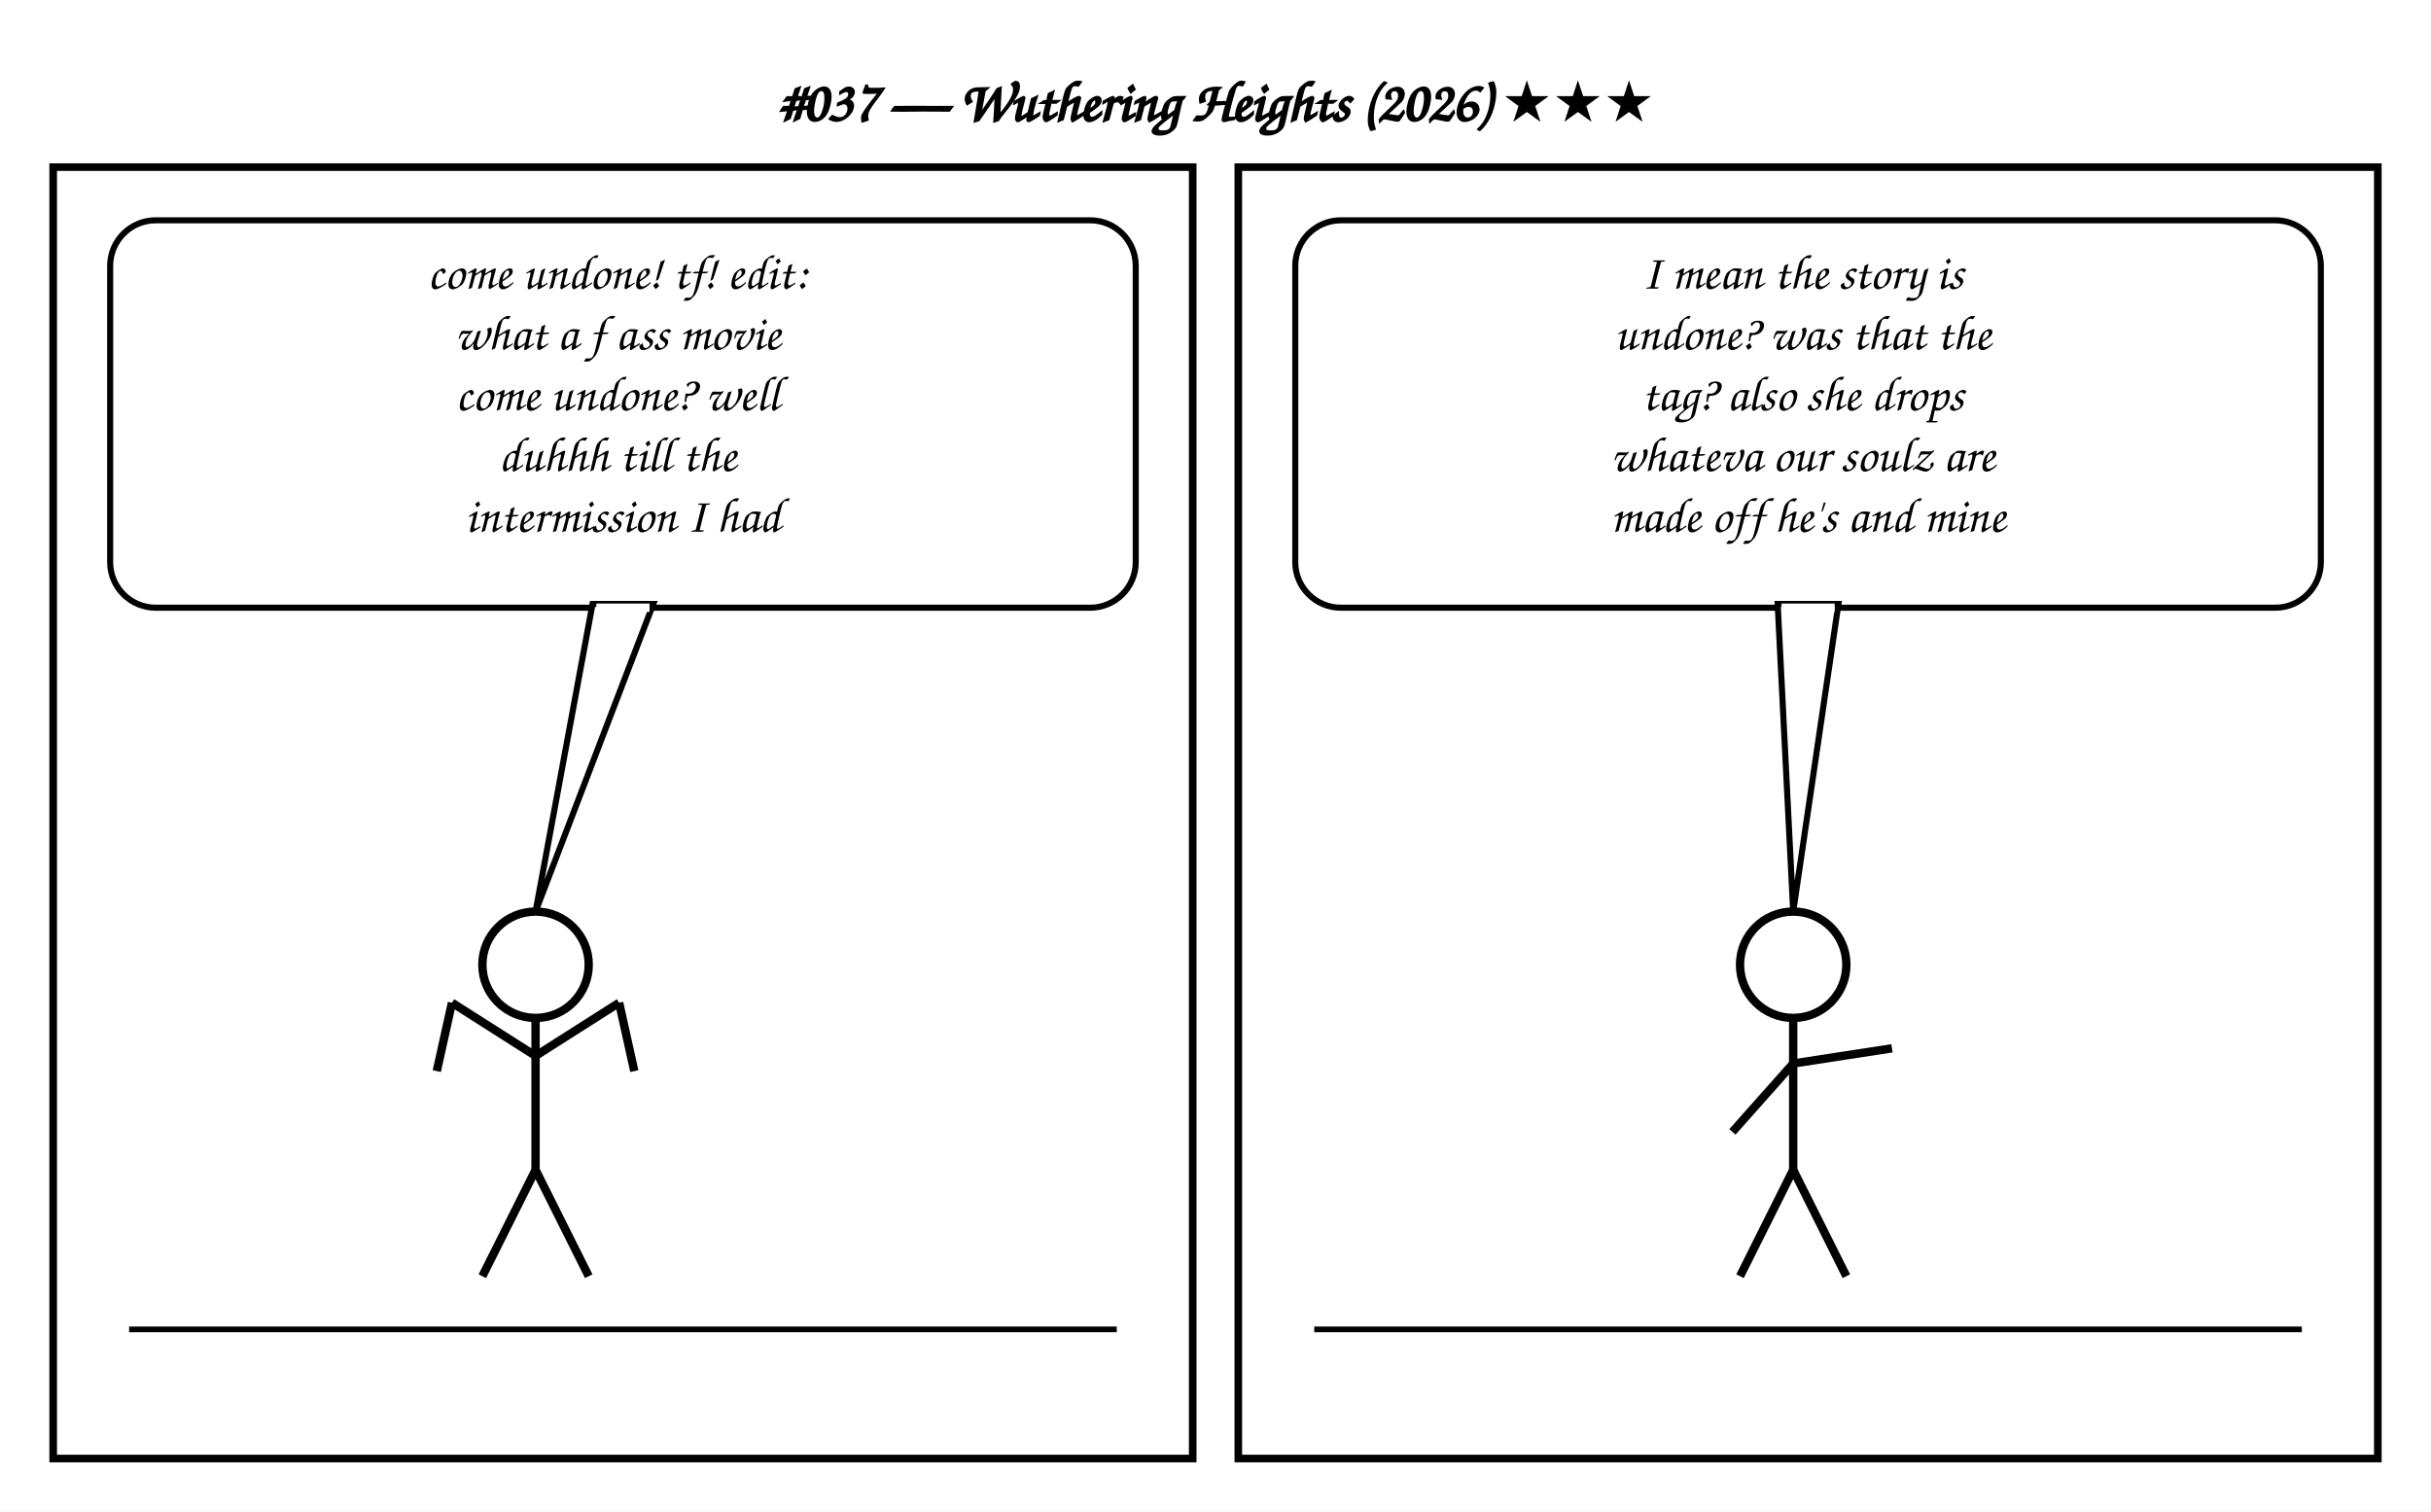
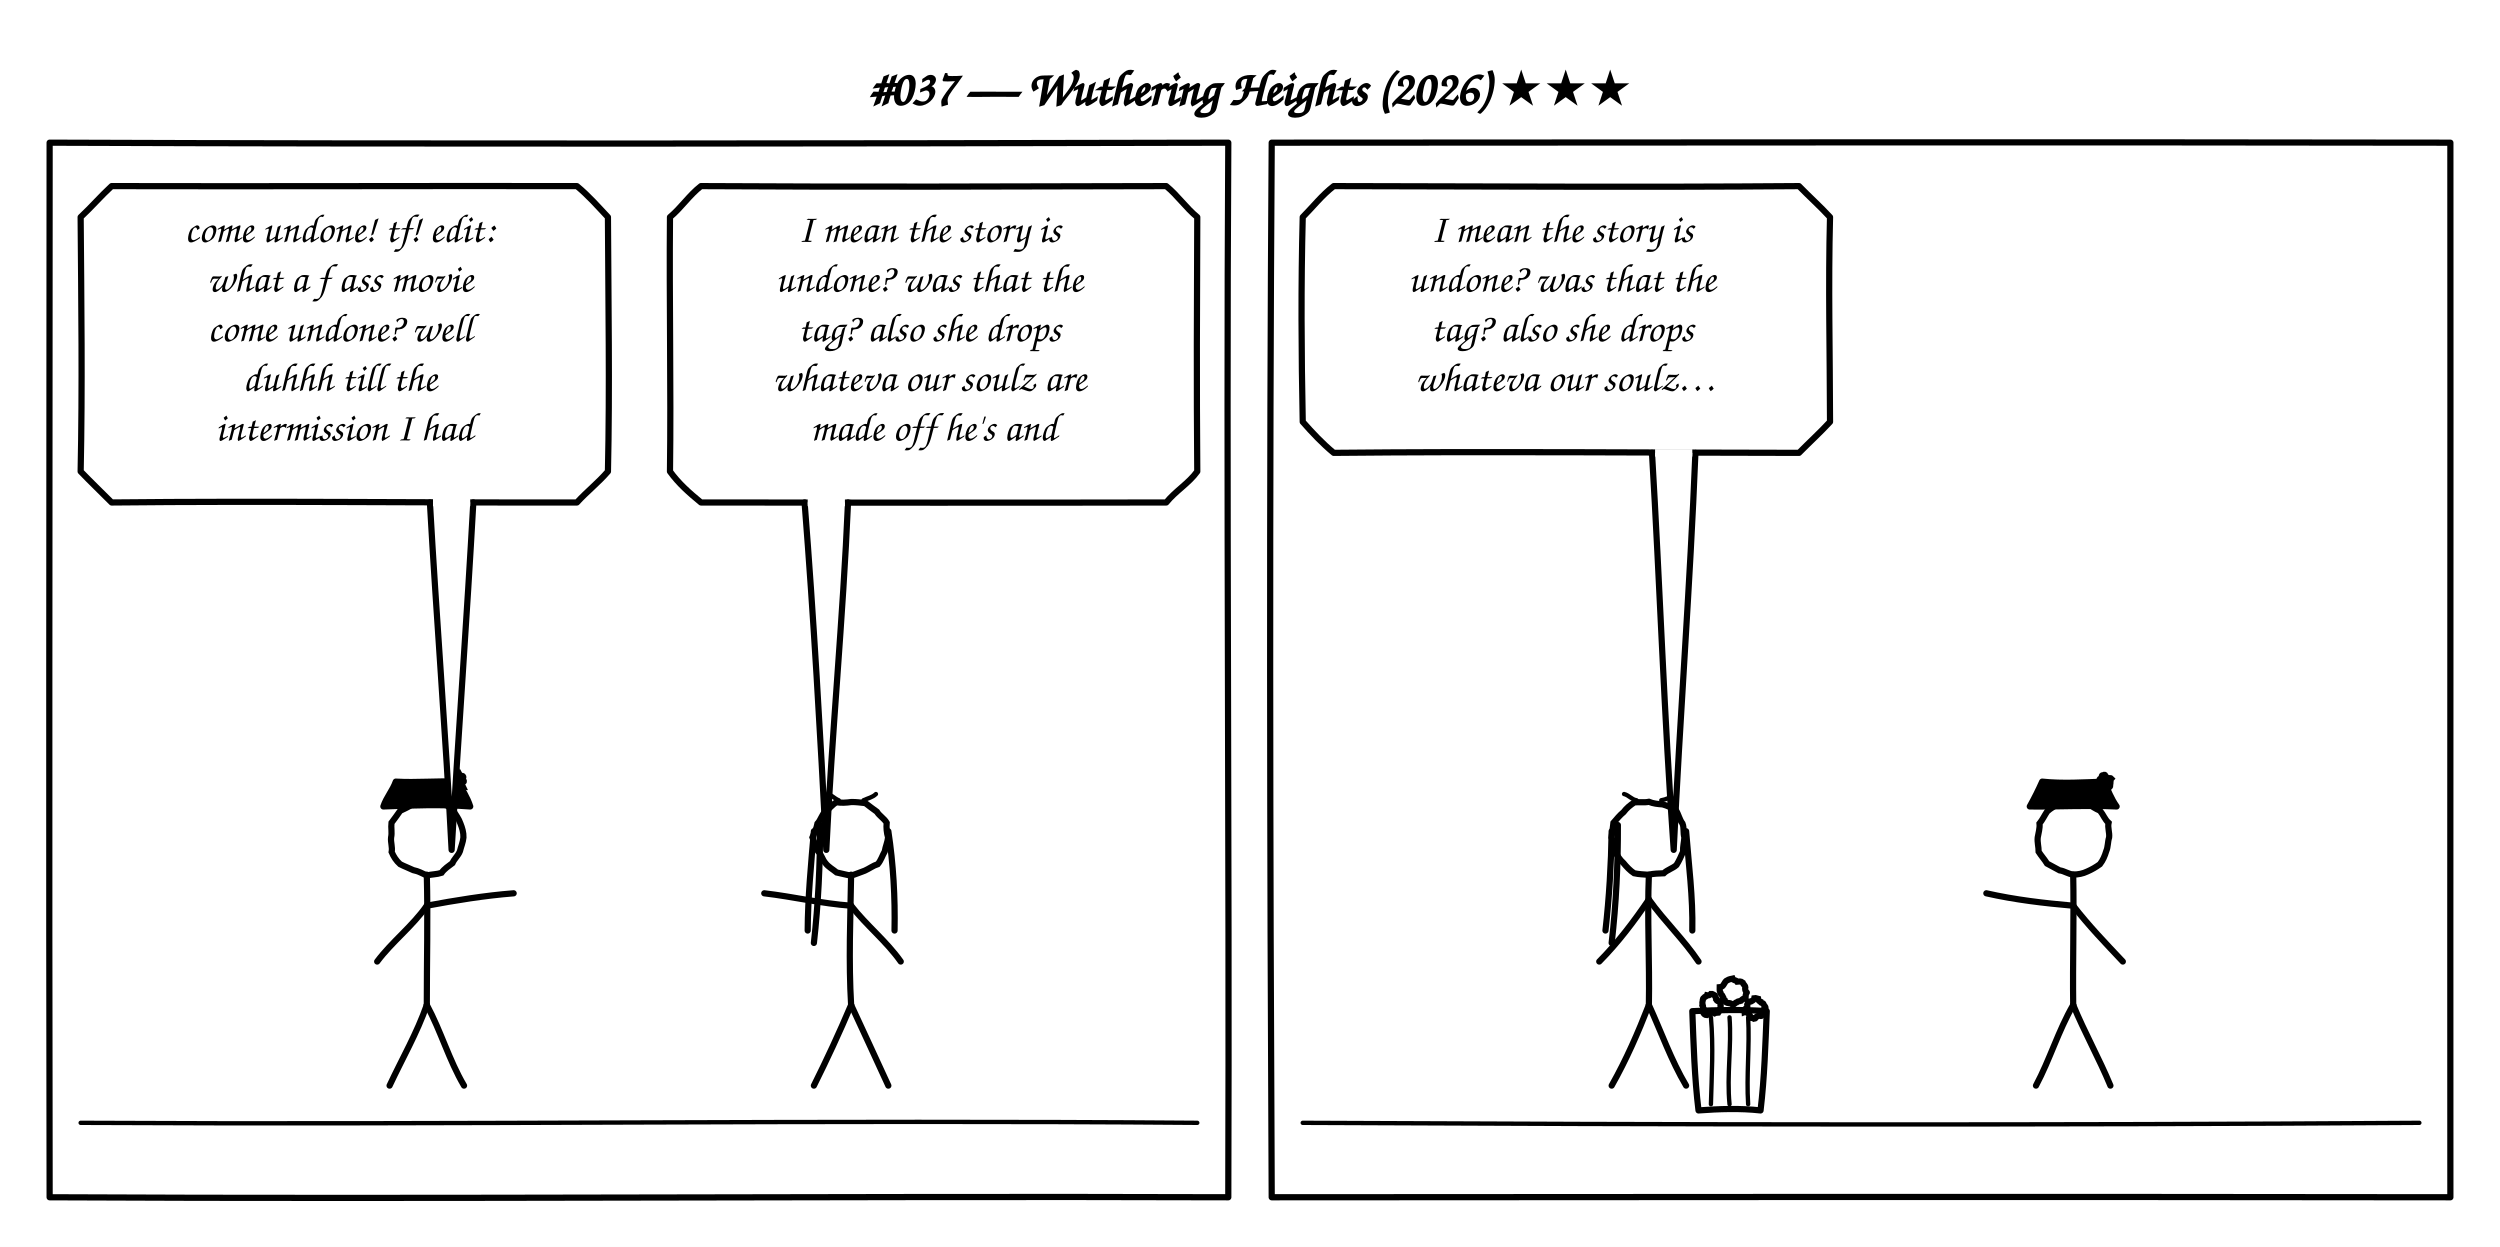
- <svg xmlns="http://www.w3.org/2000/svg" viewBox="0 0 640 398" width="640" height="398" role="img" aria-label="#037 — Wuthering Heights (2026)">
+ <svg xmlns="http://www.w3.org/2000/svg" viewBox="0 0 806 402" width="806" height="402" role="img" aria-label="#037 — Wuthering Heights (2026)">
  <rect width="100%" height="100%" fill="white" />
-   <text x="320.0" y="32" text-anchor="middle" font-family="Comic Neue, Comic Sans MS, cursive" font-size="15" font-weight="700" fill="black">#037 — Wuthering Heights (2026) ★★★</text>
+   <text x="403.0" y="34" text-anchor="middle" font-family="Comic Neue, Comic Sans MS, cursive" font-size="16" font-weight="700" fill="black">#037 — Wuthering Heights (2026) ★★★</text>
  <g class="panel">
-     <rect x="14" y="44" width="300" height="340" fill="white" stroke="black" stroke-width="2" />
-     <rect x="29" y="58" width="270" height="102" rx="12" ry="12" fill="white" stroke="black" stroke-width="1.6" />
-     <polygon points="156.0,159 172.0,159 140.992,240" fill="white" stroke="black" stroke-width="1.6" />
-     <line x1="157.0" y1="160" x2="171.0" y2="160" stroke="white" stroke-width="2.2" />
-     <text x="164.0" y="76" text-anchor="middle" font-family="Comic Neue, Comic Sans MS, cursive" font-size="13" fill="black">
-       <tspan x="164.0" dy="0">come undone! tf! edit:</tspan>
-       <tspan x="164.0" dy="16">what a f ass movie</tspan>
-       <tspan x="164.0" dy="16">come undone? well</tspan>
-       <tspan x="164.0" dy="16">duhhh till the</tspan>
-       <tspan x="164.0" dy="16">intermission I had</tspan>
+     <path d="M 16.00 46.00 C 142.67 46.48, 269.33 46.29, 396.00 46.00 C 395.32 159.33, 396.39 272.67, 396.00 386.00 C 269.33 385.60, 142.67 386.63, 16.00 386.00 C 15.76 272.67, 15.96 159.33, 16.00 46.00" fill="none" stroke="black" stroke-width="2.0" stroke-linecap="round" stroke-linejoin="round" />
+     <path d="M 26.00 362.00 C 146.00 362.65, 266.00 361.05, 386.00 362.00" fill="none" stroke="black" stroke-width="1.4" stroke-linecap="round" />
+     <path d="M 149.41 270.00 C 149.27 271.53, 148.64 272.95, 148.28 274.43 C 147.73 275.87, 146.47 276.86, 145.87 278.27 C 144.61 279.23, 143.27 280.09, 142.33 281.41 C 140.79 281.92, 139.16 281.85, 137.60 282.25 C 136.18 281.59, 134.80 280.83, 133.24 280.53 C 131.84 279.84, 130.37 279.34, 128.99 278.61 C 127.77 277.53, 126.90 276.19, 126.27 274.69 C 126.57 273.11, 125.91 271.57, 126.09 270.00 C 126.43 268.44, 126.02 266.85, 126.21 265.28 C 127.20 264.04, 128.06 262.69, 129.01 261.41 C 130.40 260.70, 131.88 260.15, 133.11 259.15 C 134.65 258.98, 136.07 258.27, 137.60 258.06 C 139.20 258.24, 140.82 258.02, 142.40 258.40 C 143.63 259.44, 145.05 260.25, 146.17 261.43 C 146.97 262.76, 147.95 264.00, 148.45 265.51 C 149.02 266.95, 149.47 268.42, 149.41 270.00" fill="none" stroke="black" stroke-width="2.0" stroke-linecap="round" />
+     <path d="M 123.60 260.00 C 132.93 259.64, 142.27 259.27, 151.60 260.00 C 150.70 257.11, 149.01 254.63, 147.60 252.00 C 140.93 251.72, 134.27 252.39, 127.60 252.00 C 126.62 254.84, 124.53 257.13, 123.60 260.00" fill="black" stroke="black" stroke-width="2.0" stroke-linecap="round" stroke-linejoin="round" />
+     <path d="M 149.51 252.00 C 149.17 252.03, 149.20 252.43, 148.96 252.56 C 148.85 252.98, 149.09 253.31, 149.25 253.65 C 148.94 253.63, 148.59 253.35, 148.33 253.75 C 148.11 253.40, 147.86 253.42, 147.60 253.70 C 147.21 253.54, 146.96 253.74, 146.76 254.04 C 146.92 253.65, 146.57 253.45, 146.42 253.18 C 146.20 252.71, 145.82 252.80, 145.43 252.90 C 145.71 252.52, 145.19 252.32, 145.22 252.00 C 145.50 251.72, 145.44 251.40, 145.35 251.07 C 145.73 250.65, 146.17 251.00, 146.58 250.98 C 146.69 250.56, 146.81 250.14, 146.65 249.71 C 146.81 250.15, 147.42 249.94, 147.60 250.36 C 147.99 250.56, 148.26 250.44, 148.41 250.04 C 148.62 250.40, 149.08 249.94, 149.29 250.31 C 149.64 250.68, 148.86 250.96, 149.21 251.33 C 149.39 251.52, 149.61 251.69, 149.51 252.00" fill="black" stroke="black" stroke-width="2.0" stroke-linecap="round" />
+     <path d="M 137.60 282.00 C 137.97 296.00, 137.59 310.00, 137.60 324.00" fill="none" stroke="black" stroke-width="2.0" stroke-linecap="round" />
+     <path d="M 137.60 292.00 C 146.88 290.27, 156.18 288.74, 165.60 288.00" fill="none" stroke="black" stroke-width="2.0" stroke-linecap="round" />
+     <path d="M 137.60 292.00 C 132.97 298.63, 126.43 303.55, 121.60 310.00" fill="none" stroke="black" stroke-width="2.0" stroke-linecap="round" />
+     <path d="M 137.60 324.00 C 134.45 333.06, 129.64 341.35, 125.60 350.00" fill="none" stroke="black" stroke-width="2.0" stroke-linecap="round" />
+     <path d="M 137.60 324.00 C 142.15 332.42, 144.74 341.73, 149.60 350.00" fill="none" stroke="black" stroke-width="2.0" stroke-linecap="round" />
+     <path d="M 286.32 270.00 C 286.16 271.54, 285.49 272.97, 285.24 274.49 C 284.46 275.84, 284.03 277.39, 283.00 278.60 C 281.50 279.08, 280.25 280.05, 278.83 280.69 C 277.35 281.22, 275.91 281.85, 274.40 282.29 C 272.82 282.06, 271.29 281.60, 269.73 281.28 C 268.53 280.27, 267.10 279.54, 266.13 278.27 C 265.11 277.12, 264.82 275.52, 263.73 274.42 C 263.34 272.86, 262.39 271.53, 261.92 270.00 C 262.56 268.53, 263.27 267.10, 263.56 265.51 C 264.61 264.37, 264.92 262.75, 266.05 261.65 C 267.40 260.81, 268.26 259.39, 269.70 258.65 C 271.27 258.89, 272.84 258.80, 274.40 258.58 C 275.94 258.53, 277.46 258.76, 278.99 258.92 C 280.22 259.85, 281.43 260.82, 282.70 261.70 C 283.54 263.07, 285.05 263.85, 285.86 265.26 C 285.72 266.87, 285.86 268.45, 286.32 270.00" fill="none" stroke="black" stroke-width="2.0" stroke-linecap="round" />
+     <path d="M 262.40 268.00 C 261.48 278.65, 260.46 289.30, 260.40 300.00" fill="none" stroke="black" stroke-width="2.0" stroke-linecap="round" />
+     <path d="M 264.40 266.00 C 264.40 278.70, 263.82 291.37, 262.40 304.00" fill="none" stroke="black" stroke-width="2.0" stroke-linecap="round" />
+     <path d="M 286.40 268.00 C 288.01 278.61, 288.61 289.28, 288.40 300.00" fill="none" stroke="black" stroke-width="2.0" stroke-linecap="round" />
+     <path d="M 270.40 258.00 C 269.00 257.48, 268.03 256.07, 266.40 256.00" fill="none" stroke="black" stroke-width="1.4" stroke-linecap="round" />
+     <path d="M 278.40 258.00 C 279.75 257.36, 281.28 257.09, 282.40 256.00" fill="none" stroke="black" stroke-width="1.4" stroke-linecap="round" />
+     <path d="M 274.40 282.00 C 274.17 296.00, 273.57 310.00, 274.40 324.00" fill="none" stroke="black" stroke-width="2.0" stroke-linecap="round" />
+     <path d="M 274.40 292.00 C 264.97 291.33, 255.77 289.09, 246.40 288.00" fill="none" stroke="black" stroke-width="2.0" stroke-linecap="round" />
+     <path d="M 274.40 292.00 C 279.33 298.36, 285.75 303.40, 290.40 310.00" fill="none" stroke="black" stroke-width="2.0" stroke-linecap="round" />
+     <path d="M 274.40 324.00 C 270.68 332.80, 266.66 341.45, 262.40 350.00" fill="none" stroke="black" stroke-width="2.0" stroke-linecap="round" />
+     <path d="M 274.40 324.00 C 278.44 332.65, 282.39 341.34, 286.40 350.00" fill="none" stroke="black" stroke-width="2.0" stroke-linecap="round" />
+     <path d="M 36.00 60.00 C 86.00 60.13, 136.00 59.91, 186.00 60.00 C 189.66 63.01, 192.77 66.57, 196.00 70.00 C 196.12 97.33, 196.60 124.67, 196.00 152.00 C 192.92 155.59, 189.18 158.51, 186.00 162.00 C 136.00 162.11, 86.00 161.47, 36.00 162.00 C 32.67 158.66, 29.27 155.40, 26.00 152.00 C 26.57 124.67, 26.21 97.33, 26.00 70.00 C 29.45 66.79, 32.53 63.19, 36.00 60.00" fill="white" stroke="black" stroke-width="2.0" stroke-linecap="round" stroke-linejoin="round" />
+     <path d="M 138.60 162.00 C 140.70 199.35, 143.71 236.64, 145.60 274.00 C 147.78 236.66, 150.53 199.35, 152.60 162.00" fill="white" stroke="black" stroke-width="2.0" stroke-linecap="round" stroke-linejoin="round" />
+     <line x1="139.6" y1="162" x2="151.6" y2="162" stroke="white" stroke-width="2.4" />
+     <text x="111.0" y="78.0" text-anchor="middle" font-family="Comic Neue, Comic Sans MS, cursive" font-size="13" fill="black">
+       <tspan x="111.0" dy="0">come undone! tf! edit:</tspan>
+       <tspan x="111.0" dy="16">what a f ass movie</tspan>
+       <tspan x="111.0" dy="16">come undone? well</tspan>
+       <tspan x="111.0" dy="16">duhhh till the</tspan>
+       <tspan x="111.0" dy="16">intermission I had</tspan>
    </text>
-     <circle cx="140.992" cy="254" r="14" fill="none" stroke="black" stroke-width="2.2" />
-     <line x1="140.992" y1="268" x2="140.992" y2="308" stroke="black" stroke-width="2.2" />
-     <line x1="140.992" y1="278" x2="118.992" y2="264" stroke="black" stroke-width="2.2" />
-     <line x1="118.992" y1="264" x2="114.992" y2="282" stroke="black" stroke-width="2.2" />
-     <line x1="140.992" y1="278" x2="162.992" y2="264" stroke="black" stroke-width="2.2" />
-     <line x1="162.992" y1="264" x2="166.992" y2="282" stroke="black" stroke-width="2.2" />
-     <line x1="140.992" y1="308" x2="126.992" y2="336" stroke="black" stroke-width="2.2" />
-     <line x1="140.992" y1="308" x2="154.992" y2="336" stroke="black" stroke-width="2.2" />
-     <line x1="34" y1="350" x2="294" y2="350" stroke="black" stroke-width="1.5" />
+     <path d="M 226.00 60.00 C 276.00 60.31, 326.00 60.13, 376.00 60.00 C 379.66 63.00, 382.34 66.99, 386.00 70.00 C 385.88 97.33, 385.77 124.67, 386.00 152.00 C 383.21 155.87, 378.97 158.30, 376.00 162.00 C 326.00 162.11, 276.00 162.05, 226.00 162.00 C 222.34 158.99, 218.78 155.89, 216.00 152.00 C 216.35 124.67, 215.76 97.33, 216.00 70.00 C 219.63 66.96, 222.25 62.91, 226.00 60.00" fill="white" stroke="black" stroke-width="2.0" stroke-linecap="round" stroke-linejoin="round" />
+     <path d="M 259.40 162.00 C 262.34 199.30, 264.46 236.64, 266.40 274.00 C 268.17 236.63, 271.80 199.38, 273.40 162.00" fill="white" stroke="black" stroke-width="2.0" stroke-linecap="round" stroke-linejoin="round" />
+     <line x1="260.4" y1="162" x2="272.4" y2="162" stroke="white" stroke-width="2.4" />
+     <text x="301.0" y="78.0" text-anchor="middle" font-family="Comic Neue, Comic Sans MS, cursive" font-size="13" fill="black">
+       <tspan x="301.0" dy="0">I mean the story is</tspan>
+       <tspan x="301.0" dy="16">undone? was that the</tspan>
+       <tspan x="301.0" dy="16">tag? also she drops</tspan>
+       <tspan x="301.0" dy="16">whateva our soulz are</tspan>
+       <tspan x="301.0" dy="16">made off he's and</tspan>
+     </text>
  </g>
  <g class="panel">
-     <rect x="326" y="44" width="300" height="340" fill="white" stroke="black" stroke-width="2" />
-     <rect x="341" y="58" width="270" height="102" rx="12" ry="12" fill="white" stroke="black" stroke-width="1.6" />
-     <polygon points="468.0,159 484.0,159 472.088,240" fill="white" stroke="black" stroke-width="1.6" />
-     <line x1="469.0" y1="160" x2="483.0" y2="160" stroke="white" stroke-width="2.2" />
-     <text x="476.0" y="76" text-anchor="middle" font-family="Comic Neue, Comic Sans MS, cursive" font-size="13" fill="black">
-       <tspan x="476.0" dy="0">I mean the story is</tspan>
-       <tspan x="476.0" dy="16">undone? was that the</tspan>
-       <tspan x="476.0" dy="16">tag? also she drops</tspan>
-       <tspan x="476.0" dy="16">whateva our soulz are</tspan>
-       <tspan x="476.0" dy="16">made off he's and mine</tspan>
+     <path d="M 410.00 46.00 C 536.67 45.96, 663.33 45.78, 790.00 46.00 C 790.07 159.33, 789.93 272.67, 790.00 386.00 C 663.33 385.83, 536.67 385.89, 410.00 386.00 C 409.42 272.67, 409.24 159.33, 410.00 46.00" fill="none" stroke="black" stroke-width="2.0" stroke-linecap="round" stroke-linejoin="round" />
+     <path d="M 420.00 362.00 C 540.00 362.59, 660.00 362.80, 780.00 362.00" fill="none" stroke="black" stroke-width="1.4" stroke-linecap="round" />
+     <path d="M 545.60 326.00 C 553.60 325.62, 561.60 325.41, 569.60 326.00 C 569.16 336.68, 568.87 347.37, 567.60 358.00 C 560.93 357.27, 554.27 357.52, 547.60 358.00 C 546.30 347.37, 546.01 336.68, 545.60 326.00" fill="none" stroke="black" stroke-width="2.0" stroke-linecap="round" stroke-linejoin="round" />
+     <path d="M 551.60 328.00 C 552.43 337.33, 551.85 346.67, 551.60 356.00" fill="none" stroke="black" stroke-width="1.4" stroke-linecap="round" />
+     <path d="M 557.60 328.00 C 558.30 337.33, 556.68 346.67, 557.60 356.00" fill="none" stroke="black" stroke-width="1.4" stroke-linecap="round" />
+     <path d="M 563.60 328.00 C 564.13 337.33, 563.01 346.67, 563.60 356.00" fill="none" stroke="black" stroke-width="1.4" stroke-linecap="round" />
+     <path d="M 554.66 324.00 C 554.93 324.43, 554.60 324.82, 554.57 325.23 C 554.15 325.54, 554.36 326.11, 554.06 326.46 C 553.61 326.51, 553.14 326.47, 552.72 326.71 C 552.36 326.57, 552.04 326.25, 551.60 326.43 C 551.35 327.03, 550.70 327.00, 550.25 327.27 C 549.70 327.26, 549.36 326.93, 549.12 326.48 C 548.93 325.98, 549.54 325.51, 549.19 325.00 C 548.86 324.74, 549.22 324.26, 548.87 324.00 C 548.93 323.63, 548.78 323.25, 548.90 322.88 C 549.07 322.51, 548.84 321.99, 549.32 321.72 C 549.53 321.30, 550.13 321.34, 550.31 320.88 C 550.83 320.98, 551.26 320.83, 551.60 320.42 C 552.12 320.36, 552.45 320.75, 552.86 320.95 C 552.91 321.43, 553.48 321.75, 553.30 322.30 C 553.57 322.76, 553.98 322.89, 554.48 322.81 C 554.80 323.16, 554.88 323.56, 554.66 324.00" fill="none" stroke="black" stroke-width="2.0" stroke-linecap="round" />
+     <path d="M 563.18 320.00 C 562.78 320.51, 562.78 321.12, 562.75 321.72 C 562.17 321.90, 561.64 322.17, 561.27 322.67 C 560.82 322.85, 560.27 322.75, 559.91 323.16 C 559.37 323.23, 559.19 323.92, 558.60 323.91 C 558.21 323.53, 557.73 323.39, 557.21 323.37 C 556.63 323.35, 556.26 323.06, 556.08 322.52 C 555.52 322.32, 555.84 321.59, 555.37 321.34 C 555.40 320.75, 554.63 320.58, 554.66 320.00 C 554.33 319.46, 554.45 318.86, 554.45 318.28 C 555.14 318.23, 555.54 317.80, 555.83 317.23 C 556.13 316.76, 556.35 316.21, 556.95 316.02 C 557.45 315.70, 558.04 315.63, 558.60 315.50 C 558.87 316.15, 559.71 315.95, 560.06 316.49 C 560.67 316.44, 561.29 316.32, 561.83 316.77 C 561.99 317.35, 562.64 317.66, 562.69 318.30 C 562.54 318.96, 562.70 319.53, 563.18 320.00" fill="none" stroke="black" stroke-width="2.0" stroke-linecap="round" />
+     <path d="M 569.19 325.00 C 568.72 325.23, 568.42 325.61, 568.22 326.09 C 568.32 326.56, 567.71 326.93, 568.04 327.44 C 567.62 327.80, 567.09 327.18, 566.67 327.59 C 566.14 327.65, 566.14 328.38, 565.60 328.44 C 565.28 327.97, 564.70 328.38, 564.33 328.08 C 564.29 327.59, 564.13 327.16, 563.81 326.79 C 563.34 326.68, 563.01 326.11, 562.42 326.32 C 562.36 325.78, 562.55 325.34, 562.97 325.00 C 563.39 324.80, 563.39 324.44, 563.31 324.05 C 563.14 323.63, 563.87 323.44, 563.59 322.99 C 563.92 322.75, 564.36 323.10, 564.68 322.77 C 565.11 322.57, 565.51 322.32, 565.60 321.79 C 566.04 321.71, 566.41 321.97, 566.82 322.06 C 566.88 322.55, 567.20 322.81, 567.62 322.98 C 567.71 323.52, 568.48 323.23, 568.58 323.77 C 568.69 324.22, 569.23 324.47, 569.19 325.00" fill="none" stroke="black" stroke-width="2.0" stroke-linecap="round" />
+     <path d="M 543.04 270.00 C 542.95 271.53, 542.54 273.02, 542.63 274.57 C 541.99 276.05, 541.35 277.52, 540.49 278.89 C 539.27 280.00, 537.58 280.39, 536.38 281.55 C 534.78 281.66, 533.16 281.56, 531.60 282.04 C 530.01 281.90, 528.40 281.89, 526.83 281.53 C 525.48 280.63, 524.40 279.45, 523.38 278.22 C 522.20 277.19, 521.44 275.85, 520.63 274.55 C 520.25 273.04, 520.18 271.45, 519.56 270.00 C 519.74 268.42, 520.04 266.85, 520.18 265.27 C 521.21 264.08, 522.20 262.84, 523.43 261.83 C 524.39 260.55, 525.59 259.56, 526.92 258.69 C 528.47 258.51, 530.05 258.82, 531.60 258.50 C 533.01 259.08, 534.51 259.24, 536.02 259.33 C 537.55 259.76, 539.00 260.40, 540.34 261.26 C 541.19 262.60, 541.45 264.23, 542.44 265.51 C 543.00 266.96, 542.60 268.54, 543.04 270.00" fill="none" stroke="black" stroke-width="2.0" stroke-linecap="round" />
+     <path d="M 519.60 268.00 C 519.43 278.70, 518.80 289.37, 517.60 300.00" fill="none" stroke="black" stroke-width="2.0" stroke-linecap="round" />
+     <path d="M 521.60 266.00 C 521.64 278.70, 521.06 291.38, 519.60 304.00" fill="none" stroke="black" stroke-width="2.0" stroke-linecap="round" />
+     <path d="M 543.60 268.00 C 544.43 278.66, 545.83 289.28, 545.60 300.00" fill="none" stroke="black" stroke-width="2.0" stroke-linecap="round" />
+     <path d="M 527.60 258.00 C 526.04 257.78, 525.10 256.34, 523.60 256.00" fill="none" stroke="black" stroke-width="1.4" stroke-linecap="round" />
+     <path d="M 535.60 258.00 C 537.12 257.72, 538.53 257.20, 539.60 256.00" fill="none" stroke="black" stroke-width="1.4" stroke-linecap="round" />
+     <path d="M 531.60 282.00 C 531.03 296.00, 531.86 310.00, 531.60 324.00" fill="none" stroke="black" stroke-width="2.0" stroke-linecap="round" />
+     <path d="M 531.60 290.00 C 526.79 297.08, 521.64 303.90, 515.60 310.00" fill="none" stroke="black" stroke-width="2.0" stroke-linecap="round" />
+     <path d="M 531.60 290.00 C 536.56 296.97, 542.83 302.88, 547.60 310.00" fill="none" stroke="black" stroke-width="2.0" stroke-linecap="round" />
+     <path d="M 531.60 324.00 C 528.13 332.91, 524.32 341.67, 519.60 350.00" fill="none" stroke="black" stroke-width="2.0" stroke-linecap="round" />
+     <path d="M 531.60 324.00 C 535.57 332.68, 538.72 341.74, 543.60 350.00" fill="none" stroke="black" stroke-width="2.0" stroke-linecap="round" />
+     <path d="M 679.98 270.00 C 679.51 271.44, 679.66 273.00, 679.05 274.41 C 678.60 275.92, 678.00 277.36, 677.02 278.62 C 675.75 279.55, 674.39 280.34, 672.94 280.97 C 671.51 281.66, 669.99 281.96, 668.40 281.95 C 666.84 281.82, 665.55 280.79, 664.01 280.60 C 662.67 279.87, 661.33 279.13, 659.98 278.42 C 659.16 277.09, 658.10 275.93, 657.26 274.61 C 657.27 273.07, 656.79 271.56, 656.96 270.00 C 657.19 268.51, 657.71 267.05, 657.54 265.50 C 658.51 264.30, 659.16 262.89, 660.01 261.61 C 661.15 260.53, 662.61 259.88, 663.77 258.83 C 665.29 258.40, 666.84 258.31, 668.40 258.53 C 669.93 258.82, 671.49 258.70, 673.03 258.82 C 674.21 259.92, 675.57 260.72, 677.04 261.36 C 678.07 262.59, 678.59 264.18, 679.80 265.28 C 679.46 266.87, 680.17 268.42, 679.98 270.00" fill="none" stroke="black" stroke-width="2.0" stroke-linecap="round" />
+     <path d="M 654.40 260.00 C 663.73 260.11, 673.07 259.55, 682.40 260.00 C 680.65 257.54, 679.58 254.75, 678.40 252.00 C 671.73 252.23, 665.07 252.70, 658.40 252.00 C 657.19 254.73, 655.86 257.39, 654.40 260.00" fill="black" stroke="black" stroke-width="2.0" stroke-linecap="round" stroke-linejoin="round" />
+     <path d="M 680.44 252.00 C 680.22 252.22, 680.61 252.58, 680.27 252.78 C 680.23 253.10, 680.48 253.46, 680.14 253.74 C 679.81 253.80, 679.52 253.95, 679.33 254.24 C 679.20 253.77, 678.91 253.49, 678.40 253.45 C 678.09 253.54, 678.05 254.08, 677.59 253.94 C 677.70 253.52, 677.56 253.28, 677.09 253.31 C 677.12 252.89, 676.74 252.92, 676.51 252.78 C 676.62 252.52, 677.05 252.40, 676.85 252.00 C 677.21 251.81, 676.98 251.58, 676.88 251.37 C 676.87 251.02, 677.43 251.38, 677.37 250.97 C 677.72 250.78, 677.56 250.43, 677.63 250.15 C 677.76 249.77, 678.22 250.06, 678.40 249.78 C 678.90 249.75, 678.68 250.37, 679.03 250.48 C 679.28 250.54, 679.32 250.79, 679.45 250.95 C 679.86 251.00, 680.31 250.65, 680.69 251.05 C 680.45 251.33, 680.18 251.59, 680.44 252.00" fill="black" stroke="black" stroke-width="2.0" stroke-linecap="round" />
+     <path d="M 668.40 282.00 C 668.68 296.00, 668.21 310.00, 668.40 324.00" fill="none" stroke="black" stroke-width="2.0" stroke-linecap="round" />
+     <path d="M 668.40 292.00 C 658.99 291.18, 649.63 290.09, 640.40 288.00" fill="none" stroke="black" stroke-width="2.0" stroke-linecap="round" />
+     <path d="M 668.40 292.00 C 673.31 298.37, 678.89 304.15, 684.40 310.00" fill="none" stroke="black" stroke-width="2.0" stroke-linecap="round" />
+     <path d="M 668.40 324.00 C 663.61 332.30, 660.89 341.56, 656.40 350.00" fill="none" stroke="black" stroke-width="2.0" stroke-linecap="round" />
+     <path d="M 668.40 324.00 C 672.04 332.83, 676.74 341.17, 680.40 350.00" fill="none" stroke="black" stroke-width="2.0" stroke-linecap="round" />
+     <path d="M 430.00 60.00 C 480.00 60.08, 530.00 60.41, 580.00 60.00 C 583.28 63.39, 586.81 66.52, 590.00 70.00 C 589.42 92.00, 589.97 114.00, 590.00 136.00 C 586.80 139.47, 583.31 142.64, 580.00 146.00 C 530.00 145.96, 480.00 145.49, 430.00 146.00 C 426.35 142.98, 423.12 139.54, 420.00 136.00 C 419.56 114.00, 419.43 92.00, 420.00 70.00 C 423.32 66.65, 426.23 62.90, 430.00 60.00" fill="white" stroke="black" stroke-width="2.0" stroke-linecap="round" stroke-linejoin="round" />
+     <path d="M 532.60 146.00 C 535.15 188.65, 536.54 231.37, 539.60 274.00 C 541.58 231.31, 544.90 188.70, 546.60 146.00" fill="white" stroke="black" stroke-width="2.0" stroke-linecap="round" stroke-linejoin="round" />
+     <line x1="533.6" y1="146" x2="545.6" y2="146" stroke="white" stroke-width="2.4" />
+     <text x="505.0" y="78.0" text-anchor="middle" font-family="Comic Neue, Comic Sans MS, cursive" font-size="13" fill="black">
+       <tspan x="505.0" dy="0">I mean the story is</tspan>
+       <tspan x="505.0" dy="16">undone? was that the</tspan>
+       <tspan x="505.0" dy="16">tag? also she drops</tspan>
+       <tspan x="505.0" dy="16">whateva our soulz…</tspan>
    </text>
-     <circle cx="472.088" cy="254" r="14" fill="none" stroke="black" stroke-width="2.2" />
-     <line x1="472.088" y1="268" x2="472.088" y2="308" stroke="black" stroke-width="2.2" />
-     <line x1="472.088" y1="280" x2="498.088" y2="276" stroke="black" stroke-width="2.2" />
-     <line x1="472.088" y1="280" x2="456.088" y2="298" stroke="black" stroke-width="2.2" />
-     <line x1="472.088" y1="308" x2="458.088" y2="336" stroke="black" stroke-width="2.2" />
-     <line x1="472.088" y1="308" x2="486.088" y2="336" stroke="black" stroke-width="2.2" />
-     <line x1="346" y1="350" x2="606" y2="350" stroke="black" stroke-width="1.5" />
  </g>
</svg>
